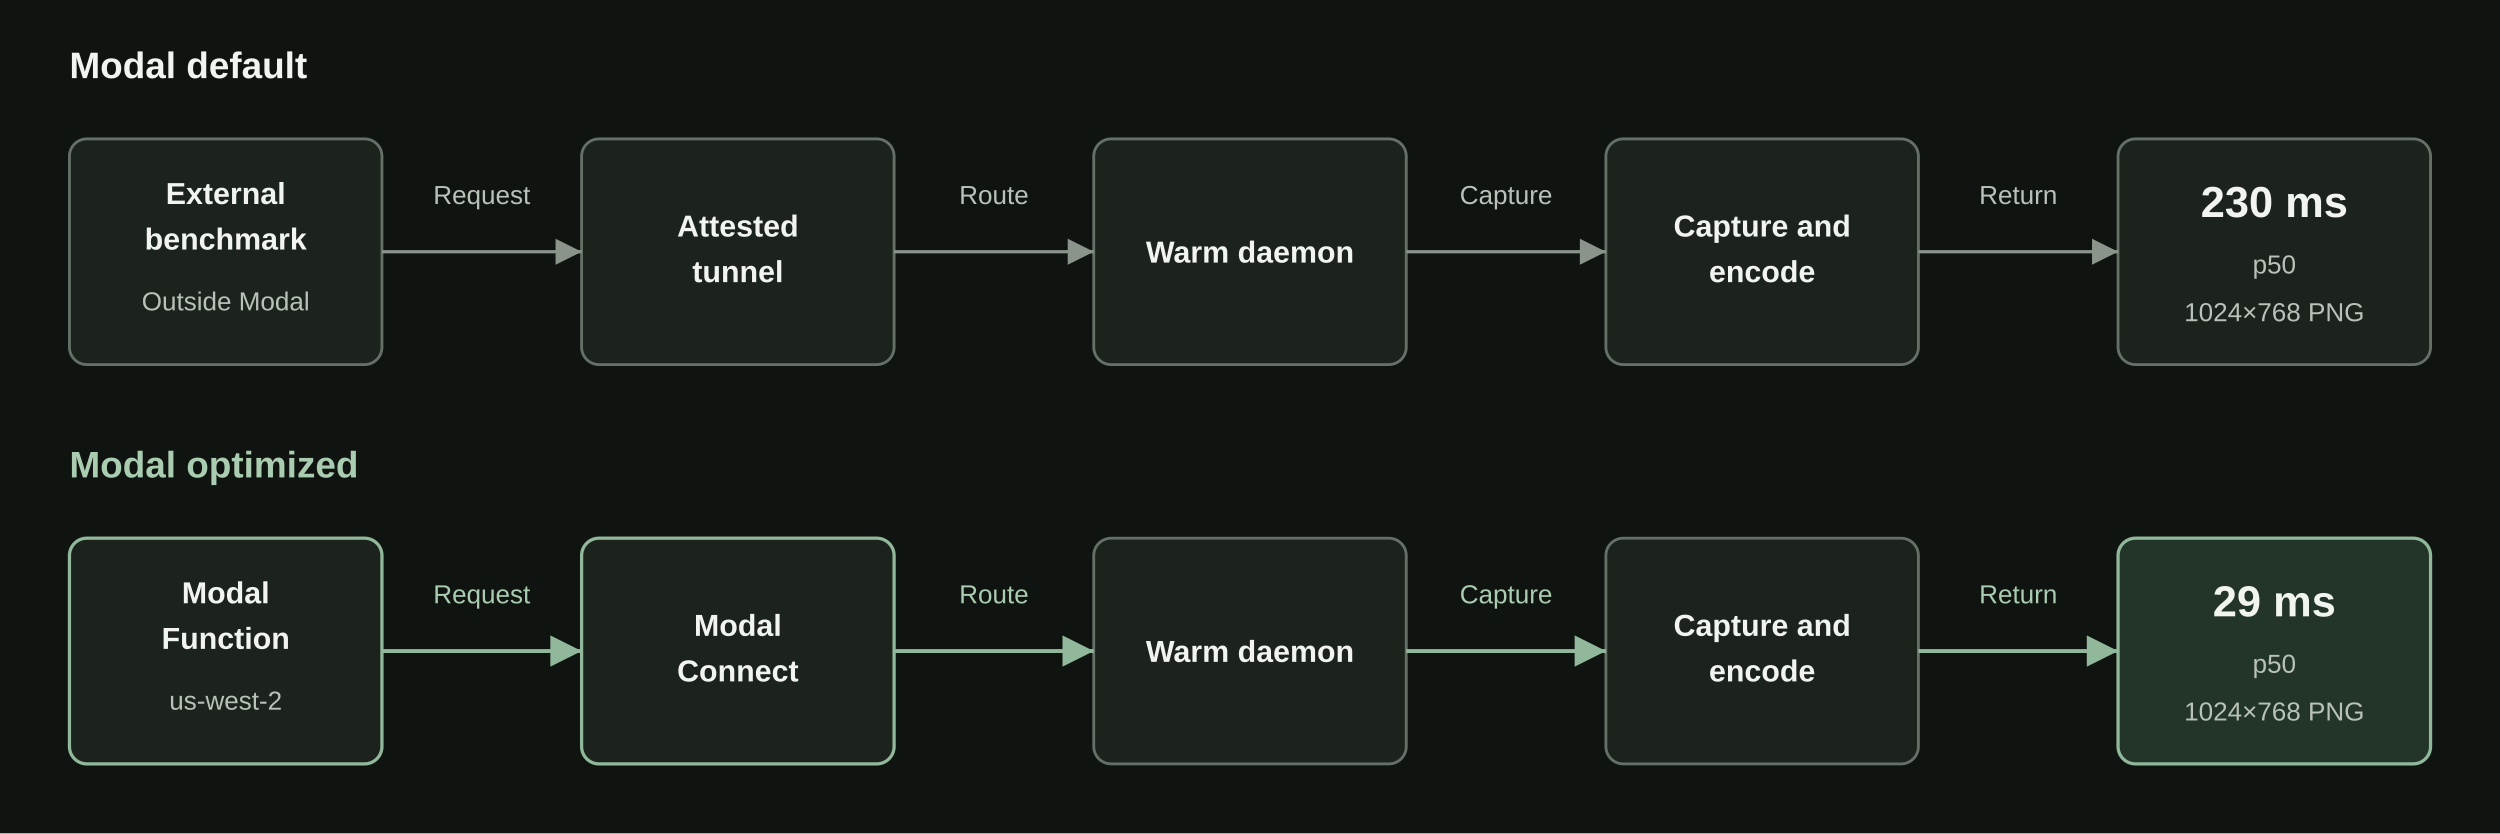
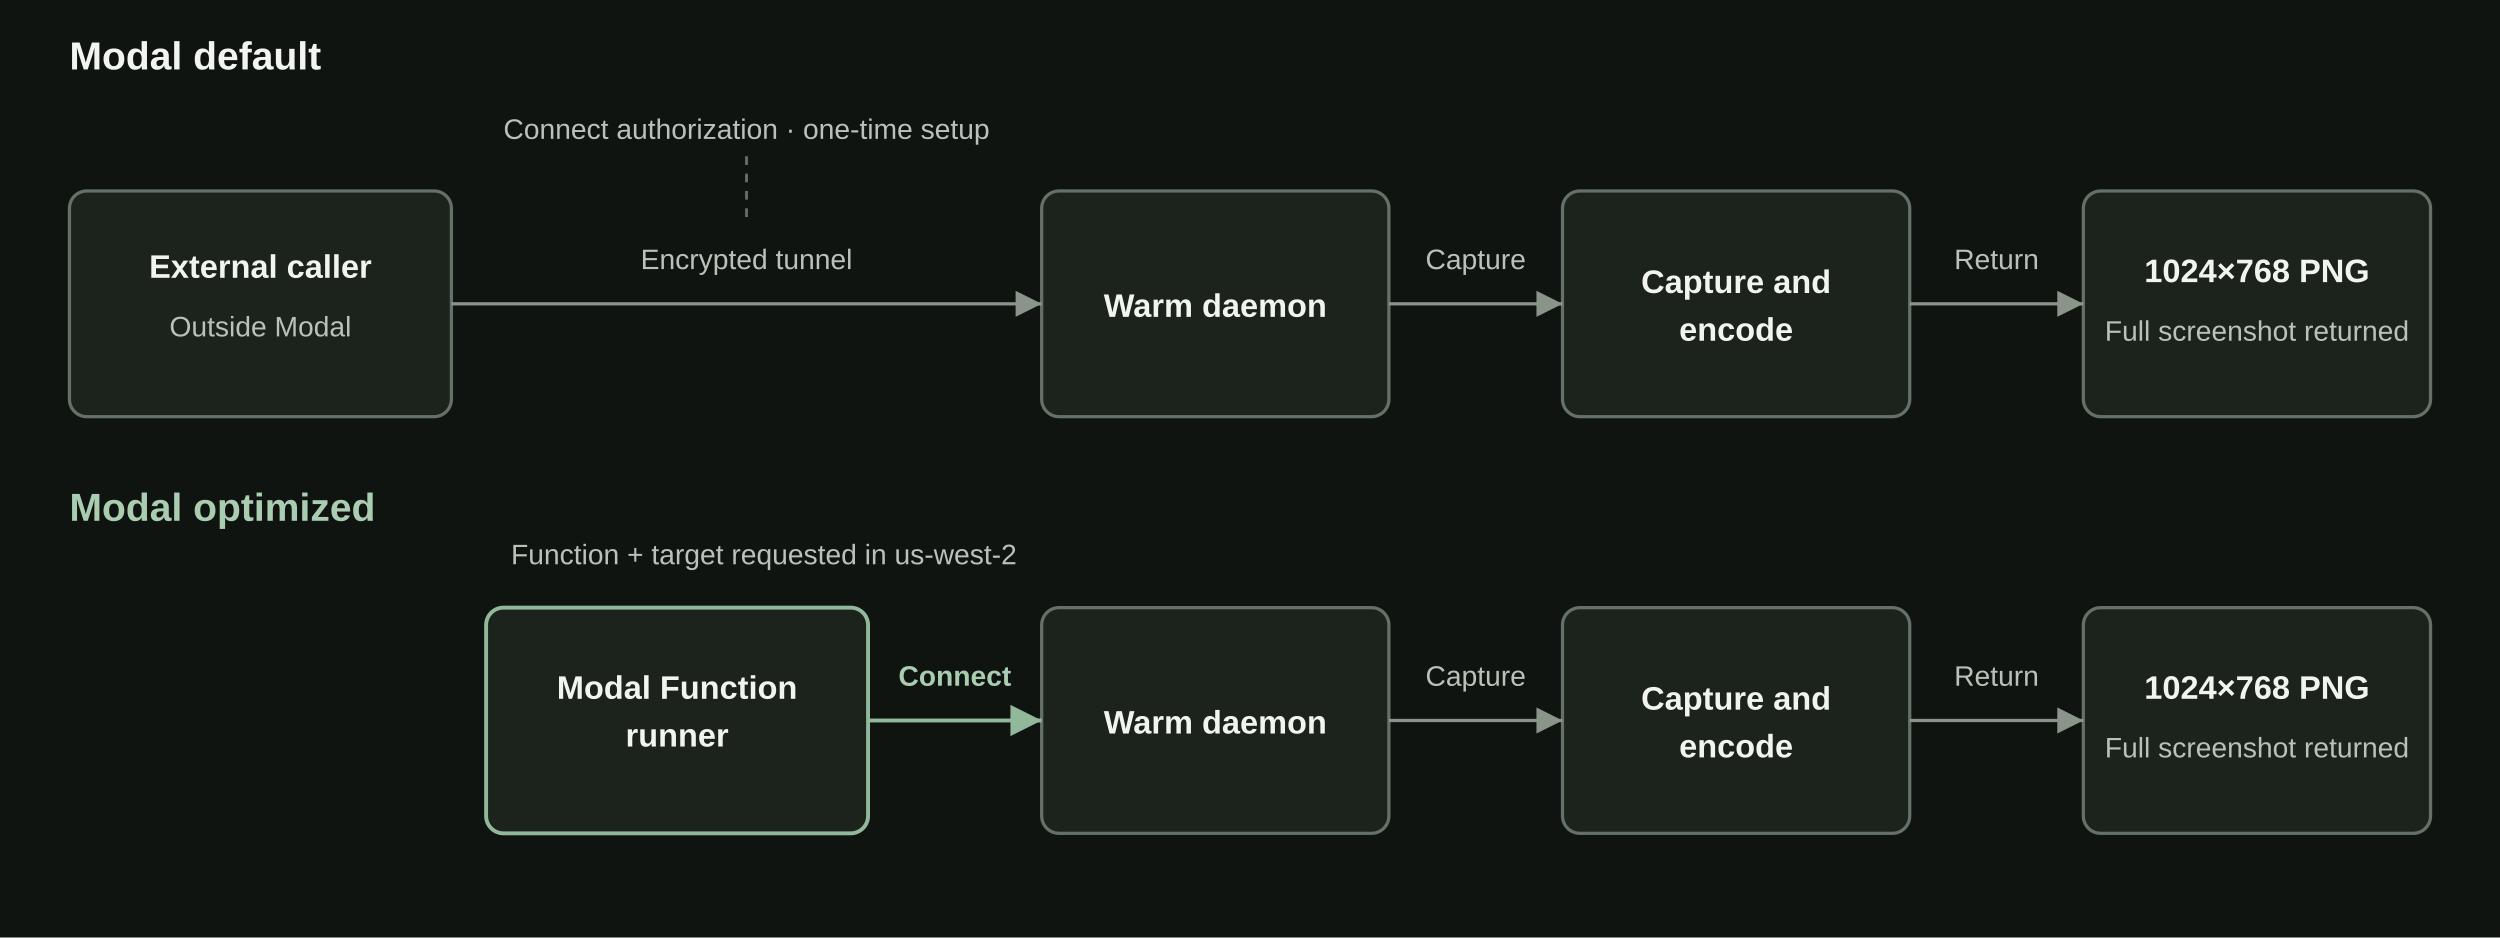
- <svg xmlns="http://www.w3.org/2000/svg" width="1152" height="384" viewBox="0 0 1152 384" role="img" aria-labelledby="title desc">
+ <svg xmlns="http://www.w3.org/2000/svg" width="1152" height="432" viewBox="0 0 1152 432" role="img" aria-labelledby="title desc">
  <defs>
    <style>
      .bg { fill: #101411; }
-       .box { fill: #1C231D; stroke: #657066; stroke-width: 1.3; }
-       .changed { fill: #1C231D; stroke: #91B89A; stroke-width: 1.5; }
-       .result { fill: #233528; stroke: #91B89A; stroke-width: 1.5; }
-       .row, .row-opt, .label, .small, .metric, .arrow-label, .arrow-label-opt { font-family: -apple-system, BlinkMacSystemFont, "Segoe UI", Arial, sans-serif; }
-       .row { fill: #F1F4EF; font-size: 17px; font-weight: 700; }
-       .row-opt { fill: #AACCB0; font-size: 17px; font-weight: 700; }
-       .label { fill: #F1F4EF; font-size: 14px; font-weight: 600; }
-       .small { fill: #B9C2B8; font-size: 12px; }
-       .metric { fill: #F1F4EF; font-size: 20px; font-weight: 700; }
-       .arrow-label { fill: #B9C2B8; font-size: 12px; font-weight: 500; }
-       .arrow-label-opt { fill: #AACCB0; font-size: 12px; font-weight: 500; }
+       .box { fill: #1C231D; stroke: #657066; stroke-width: 1.5; }
+       .caller-opt { fill: #1C231D; stroke: #91B89A; stroke-width: 1.8; }
+       .row, .row-opt, .label, .small, .arrow-label, .arrow-label-opt, .setup { font-family: -apple-system, BlinkMacSystemFont, "Segoe UI", Arial, sans-serif; }
+       .row { fill: #F1F4EF; font-size: 18px; font-weight: 700; }
+       .row-opt { fill: #AACCB0; font-size: 18px; font-weight: 700; }
+       .label { fill: #F1F4EF; font-size: 15px; font-weight: 600; }
+       .small { fill: #B9C2B8; font-size: 13px; }
+       .arrow-label { fill: #B9C2B8; font-size: 13px; font-weight: 500; }
+       .arrow-label-opt { fill: #AACCB0; font-size: 13px; font-weight: 600; }
+       .setup { fill: #B9C2B8; font-size: 13px; font-weight: 500; }
      .path { fill: none; stroke: #8A948B; stroke-width: 1.5; }
      .path-opt { fill: none; stroke: #91B89A; stroke-width: 1.8; }
+       .setup-line { fill: none; stroke: #657066; stroke-width: 1.3; stroke-dasharray: 4 4; }
    </style>
    <marker id="arrow-neutral" viewBox="0 0 8 8" refX="8" refY="4" markerWidth="8" markerHeight="8" orient="auto">
      <path d="M0 0 L8 4 L0 8 Z" fill="#8A948B" />
    </marker>
    <marker id="arrow-sage" viewBox="0 0 8 8" refX="8" refY="4" markerWidth="8" markerHeight="8" orient="auto">
      <path d="M0 0 L8 4 L0 8 Z" fill="#91B89A" />
    </marker>
  </defs>
-   <rect class="bg" width="1152" height="384" />
-   <text class="row" x="32" y="36">Modal default</text>
-   <rect class="box" x="32" y="64" width="144" height="104" rx="8" />
-   <text class="label" x="104" y="94" text-anchor="middle">External</text>
-   <text class="label" x="104" y="115" text-anchor="middle">benchmark</text>
-   <text class="small" x="104" y="143" text-anchor="middle">Outside Modal</text>
-   <rect class="box" x="268" y="64" width="144" height="104" rx="8" />
-   <text class="label" x="340" y="109" text-anchor="middle">Attested</text>
-   <text class="label" x="340" y="130" text-anchor="middle">tunnel</text>
-   <rect class="box" x="504" y="64" width="144" height="104" rx="8" />
-   <text class="label" x="576" y="121" text-anchor="middle">Warm daemon</text>
-   <rect class="box" x="740" y="64" width="144" height="104" rx="8" />
-   <text class="label" x="812" y="109" text-anchor="middle">Capture and</text>
-   <text class="label" x="812" y="130" text-anchor="middle">encode</text>
-   <rect class="box" x="976" y="64" width="144" height="104" rx="8" />
-   <text class="metric" x="1048" y="100" text-anchor="middle">230 ms</text>
-   <text class="small" x="1048" y="126" text-anchor="middle">p50</text>
-   <text class="small" x="1048" y="148" text-anchor="middle">1024×768 PNG</text>
-   <line class="path" x1="176" y1="116" x2="268" y2="116" marker-end="url(#arrow-neutral)" />
-   <text class="arrow-label" x="222" y="94" text-anchor="middle">Request</text>
-   <line class="path" x1="412" y1="116" x2="504" y2="116" marker-end="url(#arrow-neutral)" />
-   <text class="arrow-label" x="458" y="94" text-anchor="middle">Route</text>
-   <line class="path" x1="648" y1="116" x2="740" y2="116" marker-end="url(#arrow-neutral)" />
-   <text class="arrow-label" x="694" y="94" text-anchor="middle">Capture</text>
-   <line class="path" x1="884" y1="116" x2="976" y2="116" marker-end="url(#arrow-neutral)" />
-   <text class="arrow-label" x="930" y="94" text-anchor="middle">Return</text>
-   <text class="row-opt" x="32" y="220">Modal optimized</text>
-   <rect class="changed" x="32" y="248" width="144" height="104" rx="8" />
-   <text class="label" x="104" y="278" text-anchor="middle">Modal</text>
-   <text class="label" x="104" y="299" text-anchor="middle">Function</text>
-   <text class="small" x="104" y="327" text-anchor="middle">us-west-2</text>
-   <rect class="changed" x="268" y="248" width="144" height="104" rx="8" />
-   <text class="label" x="340" y="293" text-anchor="middle">Modal</text>
-   <text class="label" x="340" y="314" text-anchor="middle">Connect</text>
-   <rect class="box" x="504" y="248" width="144" height="104" rx="8" />
-   <text class="label" x="576" y="305" text-anchor="middle">Warm daemon</text>
-   <rect class="box" x="740" y="248" width="144" height="104" rx="8" />
-   <text class="label" x="812" y="293" text-anchor="middle">Capture and</text>
-   <text class="label" x="812" y="314" text-anchor="middle">encode</text>
-   <rect class="result" x="976" y="248" width="144" height="104" rx="8" />
-   <text class="metric" x="1048" y="284" text-anchor="middle">29 ms</text>
-   <text class="small" x="1048" y="310" text-anchor="middle">p50</text>
-   <text class="small" x="1048" y="332" text-anchor="middle">1024×768 PNG</text>
-   <line class="path-opt" x1="176" y1="300" x2="268" y2="300" marker-end="url(#arrow-sage)" />
-   <text class="arrow-label-opt" x="222" y="278" text-anchor="middle">Request</text>
-   <line class="path-opt" x1="412" y1="300" x2="504" y2="300" marker-end="url(#arrow-sage)" />
-   <text class="arrow-label-opt" x="458" y="278" text-anchor="middle">Route</text>
-   <line class="path-opt" x1="648" y1="300" x2="740" y2="300" marker-end="url(#arrow-sage)" />
-   <text class="arrow-label-opt" x="694" y="278" text-anchor="middle">Capture</text>
-   <line class="path-opt" x1="884" y1="300" x2="976" y2="300" marker-end="url(#arrow-sage)" />
-   <text class="arrow-label-opt" x="930" y="278" text-anchor="middle">Return</text>
+   <rect class="bg" width="1152" height="432" />
+   <text class="row" x="32" y="32">Modal default</text>
+   <text class="setup" x="344" y="64" text-anchor="middle">Connect authorization · one-time setup</text>
+   <line class="setup-line" x1="344" y1="72" x2="344" y2="104" />
+   <rect class="box" x="32" y="88" width="176" height="104" rx="8" />
+   <text class="label" x="120" y="128" text-anchor="middle">External caller</text>
+   <text class="small" x="120" y="155" text-anchor="middle">Outside Modal</text>
+   <rect class="box" x="480" y="88" width="160" height="104" rx="8" />
+   <text class="label" x="560" y="146" text-anchor="middle">Warm daemon</text>
+   <rect class="box" x="720" y="88" width="160" height="104" rx="8" />
+   <text class="label" x="800" y="135" text-anchor="middle">Capture and</text>
+   <text class="label" x="800" y="157" text-anchor="middle">encode</text>
+   <rect class="box" x="960" y="88" width="160" height="104" rx="8" />
+   <text class="label" x="1040" y="130" text-anchor="middle">1024×768 PNG</text>
+   <text class="small" x="1040" y="157" text-anchor="middle">Full screenshot returned</text>
+   <line class="path" x1="208" y1="140" x2="480" y2="140" marker-end="url(#arrow-neutral)" />
+   <text class="arrow-label" x="344" y="124" text-anchor="middle">Encrypted tunnel</text>
+   <line class="path" x1="640" y1="140" x2="720" y2="140" marker-end="url(#arrow-neutral)" />
+   <text class="arrow-label" x="680" y="124" text-anchor="middle">Capture</text>
+   <line class="path" x1="880" y1="140" x2="960" y2="140" marker-end="url(#arrow-neutral)" />
+   <text class="arrow-label" x="920" y="124" text-anchor="middle">Return</text>
+   <text class="row-opt" x="32" y="240">Modal optimized</text>
+   <text class="small" x="352" y="260" text-anchor="middle">Function + target requested in us-west-2</text>
+   <rect class="caller-opt" x="224" y="280" width="176" height="104" rx="8" />
+   <text class="label" x="312" y="322" text-anchor="middle">Modal Function</text>
+   <text class="label" x="312" y="344" text-anchor="middle">runner</text>
+   <rect class="box" x="480" y="280" width="160" height="104" rx="8" />
+   <text class="label" x="560" y="338" text-anchor="middle">Warm daemon</text>
+   <rect class="box" x="720" y="280" width="160" height="104" rx="8" />
+   <text class="label" x="800" y="327" text-anchor="middle">Capture and</text>
+   <text class="label" x="800" y="349" text-anchor="middle">encode</text>
+   <rect class="box" x="960" y="280" width="160" height="104" rx="8" />
+   <text class="label" x="1040" y="322" text-anchor="middle">1024×768 PNG</text>
+   <text class="small" x="1040" y="349" text-anchor="middle">Full screenshot returned</text>
+   <line class="path-opt" x1="400" y1="332" x2="480" y2="332" marker-end="url(#arrow-sage)" />
+   <text class="arrow-label-opt" x="440" y="316" text-anchor="middle">Connect</text>
+   <line class="path" x1="640" y1="332" x2="720" y2="332" marker-end="url(#arrow-neutral)" />
+   <text class="arrow-label" x="680" y="316" text-anchor="middle">Capture</text>
+   <line class="path" x1="880" y1="332" x2="960" y2="332" marker-end="url(#arrow-neutral)" />
+   <text class="arrow-label" x="920" y="316" text-anchor="middle">Return</text>
</svg>
